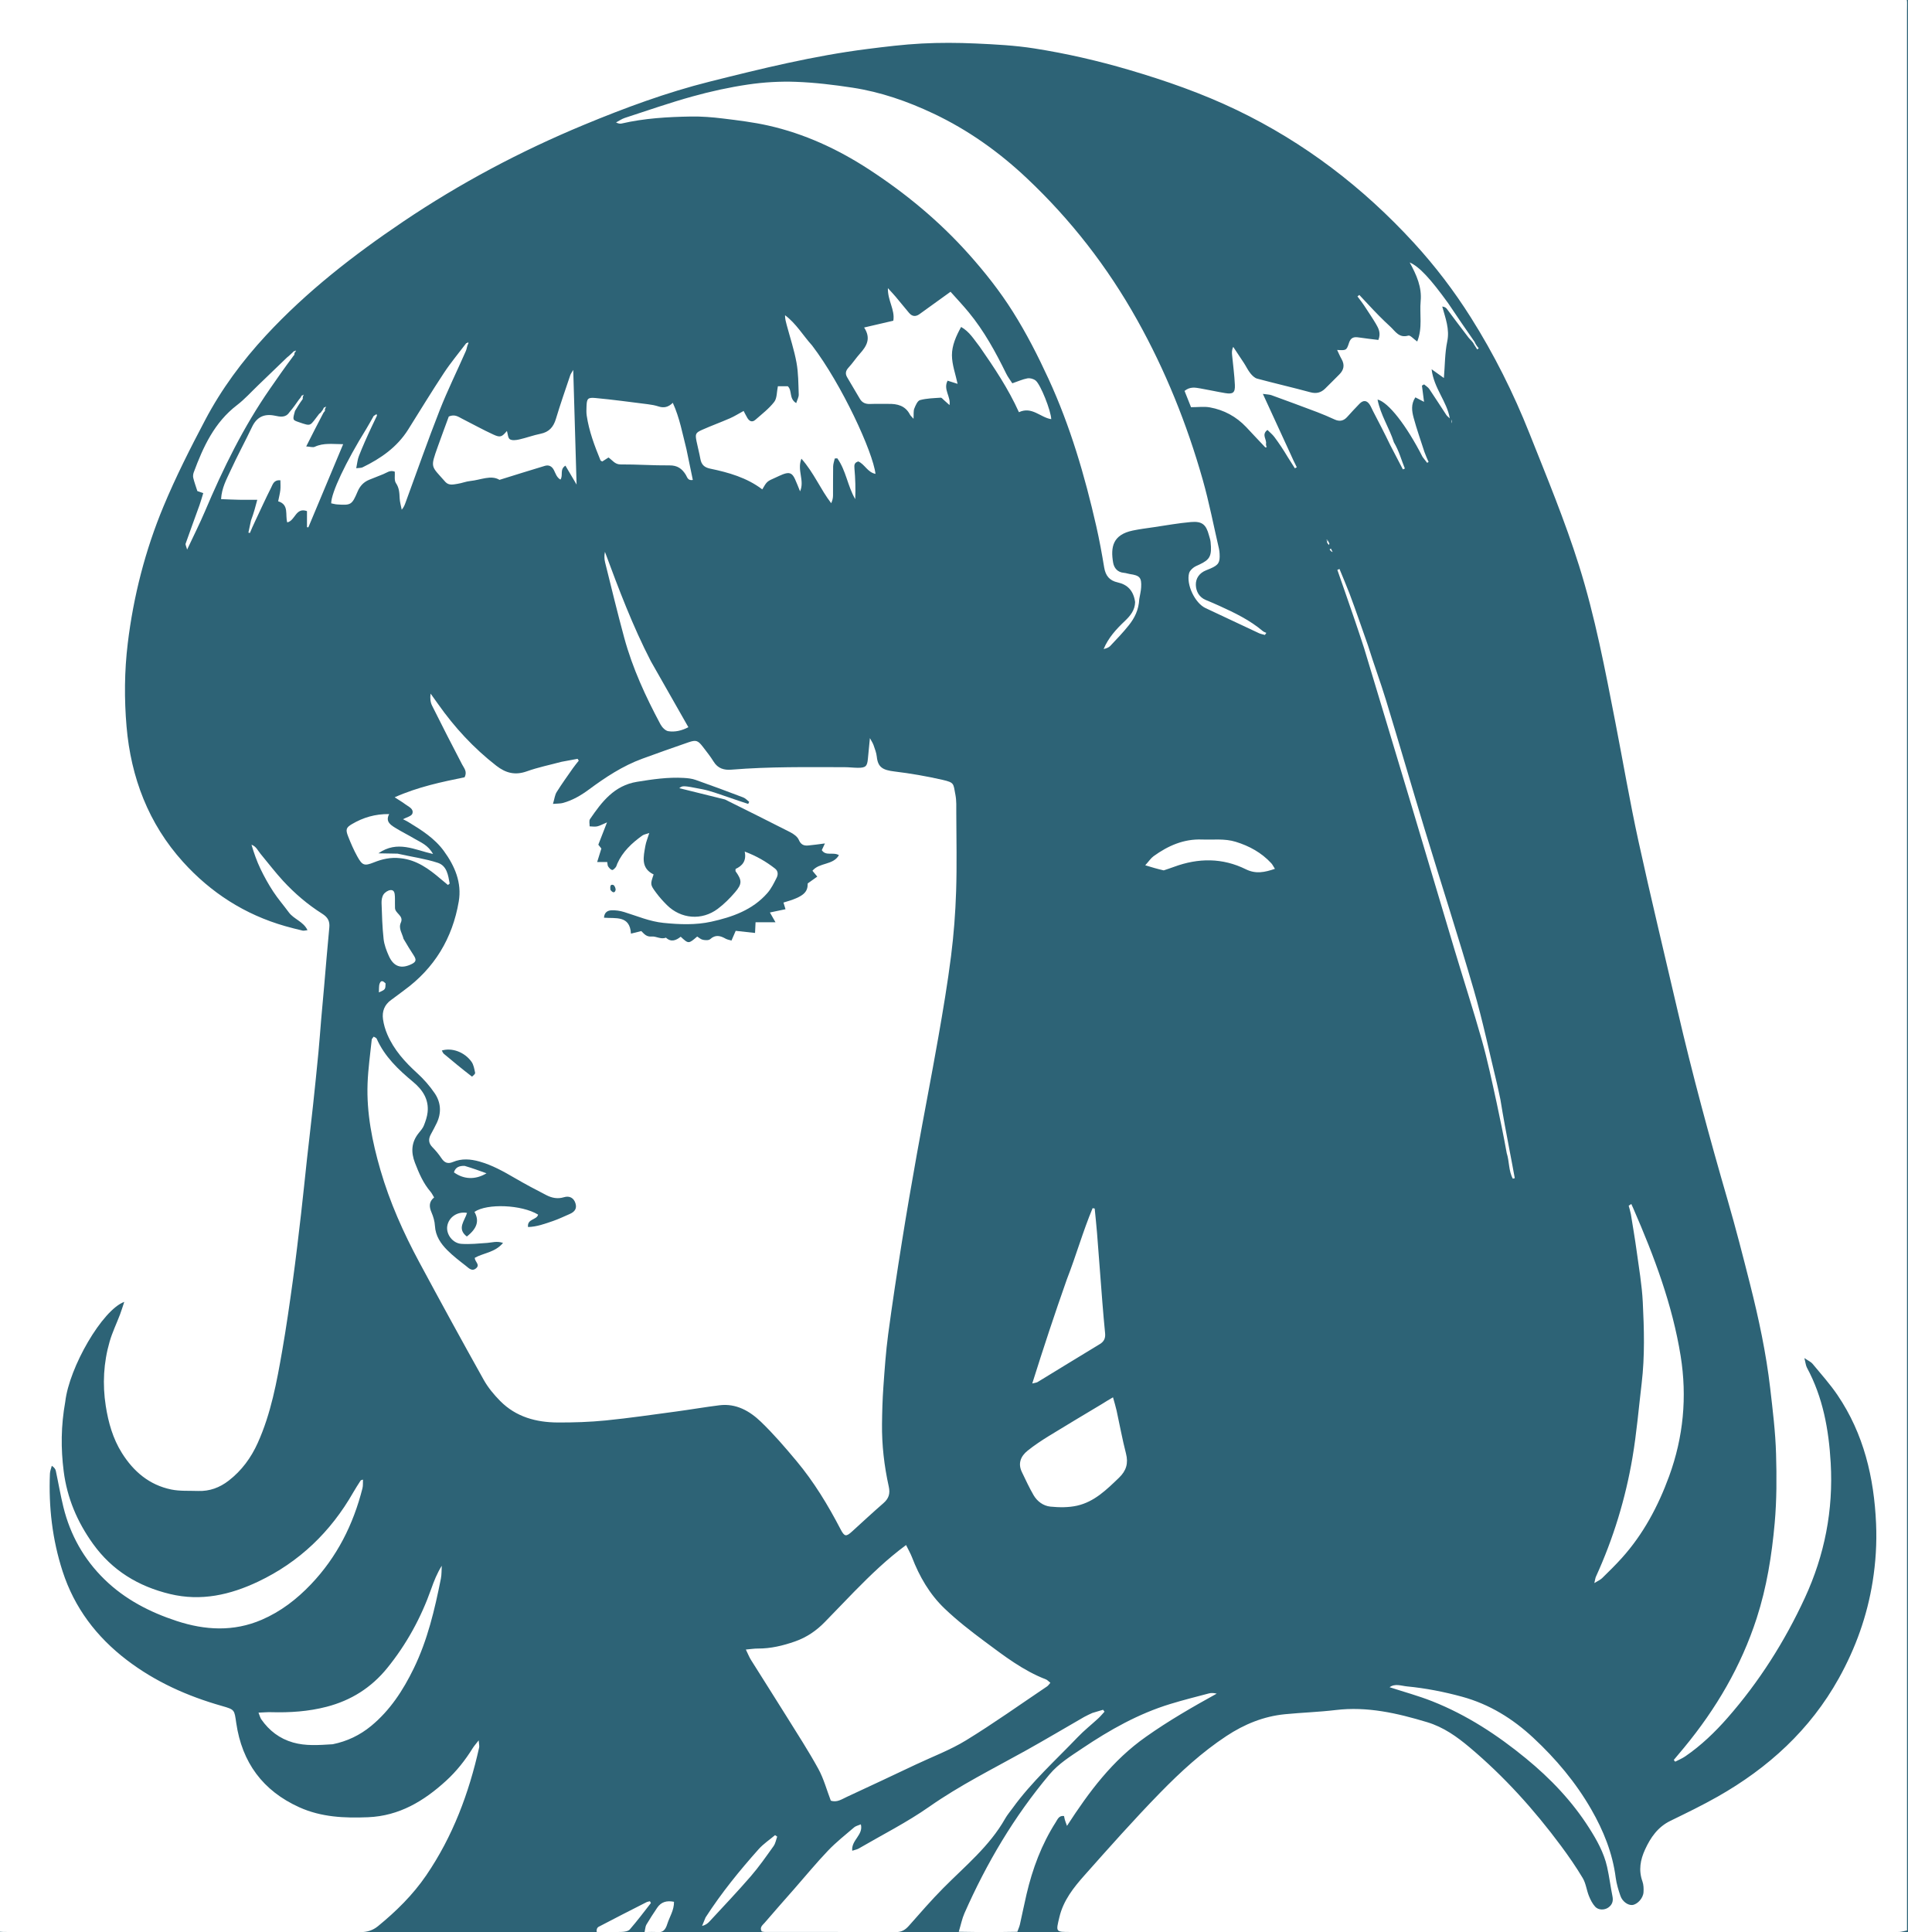
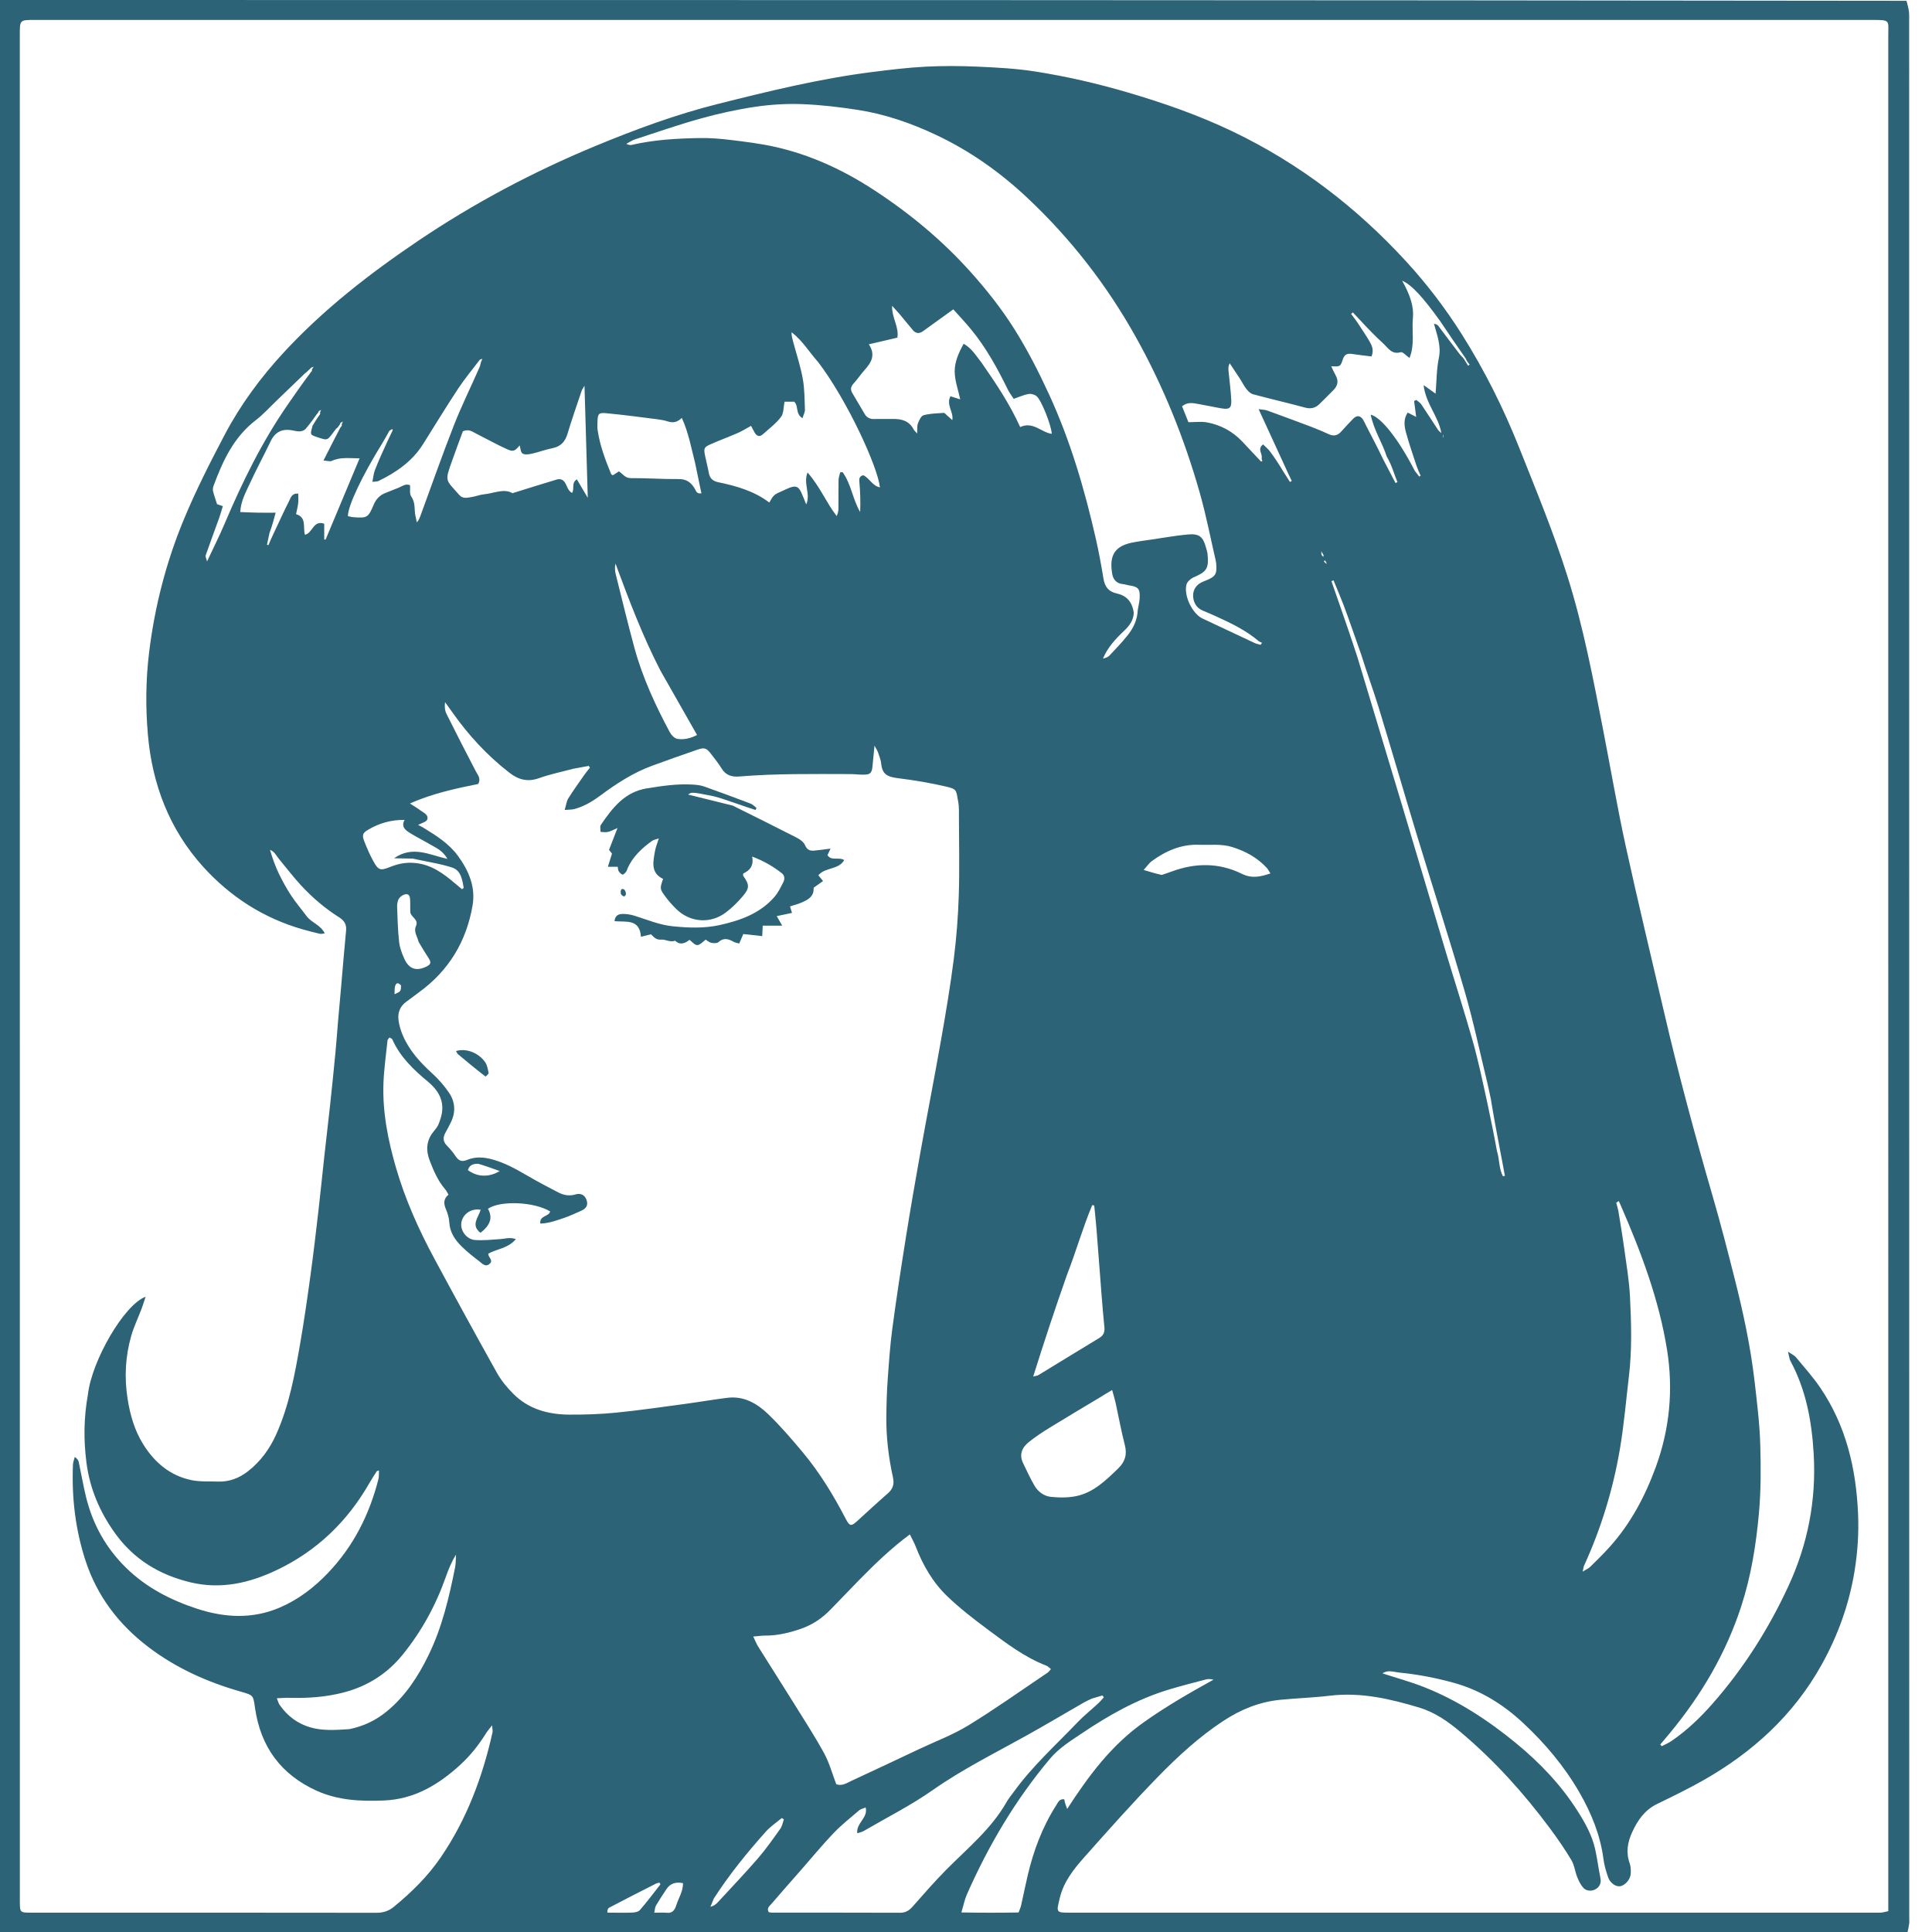
- <svg xmlns="http://www.w3.org/2000/svg" viewBox="5 5 386 391" fill="none">
+ <svg xmlns="http://www.w3.org/2000/svg" viewBox="0 0 400 400" fill="none" preserveAspectRatio="xMidYMid meet">
  <path d="M394.95 400C263.309 400 131.668 400 0 400C0 266.704 0 133.407 0 0C131.509 0 263.045 -1.21271e-08 394.723 0.169C395.007 1.252 395.271 2.165 395.271 3.078C395.29 134.397 395.289 265.716 395.289 397.034C395.289 397.441 395.33 397.853 395.279 398.254C395.204 398.84 395.063 399.418 394.95 400ZM64.441 76.101C64.295 76.259 64.148 76.417 63.807 76.715C63.643 76.879 63.479 77.044 63.083 77.348C61.137 79.222 59.196 81.101 57.246 82.97C55.831 84.326 54.51 85.807 52.963 86.991C48.398 90.485 46.132 95.409 44.217 100.578C44.087 100.927 44.029 101.364 44.114 101.718C44.325 102.588 44.639 103.434 44.941 104.382C45.202 104.473 45.609 104.614 46.136 104.796C45.861 105.684 45.653 106.459 45.383 107.211C44.451 109.812 43.485 112.402 42.572 115.01C42.49 115.242 42.701 115.577 42.87 116.227C44.17 113.452 45.415 110.998 46.486 108.47C50.154 99.814 54.272 91.404 59.652 83.662C61.116 81.555 62.571 79.444 64.197 77.288C64.27 77.194 64.308 77.087 64.558 76.821C64.581 76.567 64.603 76.313 64.804 76.182C64.844 76.091 64.884 76.001 64.924 75.91C64.836 75.975 64.747 76.04 64.441 76.101ZM66.04 85.071C65.95 85.275 65.859 85.478 65.534 85.826C64.961 86.648 64.389 87.469 63.544 88.471C62.777 89.597 61.675 89.345 60.627 89.127C58.479 88.681 56.976 89.379 56.014 91.397C54.592 94.378 53.013 97.284 51.638 100.285C50.845 102.016 49.875 103.729 49.74 106.015C51.044 106.063 52.219 106.122 53.395 106.143C54.553 106.164 55.713 106.148 57.067 106.148C56.728 107.445 56.377 108.793 55.796 110.342C55.621 111.16 55.446 111.977 55.271 112.795C55.373 112.817 55.476 112.839 55.579 112.862C55.884 112.132 56.188 111.403 56.657 110.437C57.724 108.178 58.752 105.9 59.881 103.673C60.203 103.038 60.419 102.077 61.75 102.205C61.75 102.893 61.805 103.538 61.736 104.17C61.656 104.892 61.465 105.602 61.297 106.452C63.566 107.132 62.678 109.205 63.134 110.721C64.775 110.375 64.807 107.623 67.129 108.436C67.129 109.545 67.129 110.619 67.129 111.693C67.221 111.704 67.314 111.714 67.406 111.725C69.73 106.173 72.054 100.621 74.451 94.896C72.364 94.894 70.505 94.582 68.7 95.423C68.32 95.599 67.764 95.397 66.971 95.35C68.172 92.974 69.198 90.944 70.36 88.734C70.426 88.597 70.491 88.461 70.762 88.162C70.75 87.926 70.738 87.69 70.892 87.554C70.922 87.449 70.952 87.344 70.982 87.239C70.907 87.325 70.832 87.411 70.532 87.501C70.465 87.693 70.398 87.885 70.116 88.215C70.036 88.359 69.956 88.503 69.606 88.744C67.624 91.245 68.15 91.35 65.457 90.428C64.192 89.995 64.196 89.983 64.708 88.15C65.157 87.406 65.606 86.661 66.271 85.75C66.264 85.502 66.256 85.255 66.386 85.094C66.418 85.011 66.451 84.929 66.483 84.846C66.413 84.913 66.343 84.981 66.04 85.071ZM273.661 114.94C273.758 115.057 273.854 115.173 273.951 115.29C273.983 115.18 274.068 115.048 274.035 114.963C273.972 114.803 273.841 114.669 273.712 114.356C273.635 114.287 273.558 114.218 273.482 114.149C273.49 114.351 273.498 114.553 273.661 114.94ZM80.63 89.178C80.187 89.972 79.743 90.766 79.139 91.784C74.968 98.518 72.014 104.76 72.03 106.862C72.414 106.937 72.804 107.056 73.201 107.084C76.052 107.284 76.221 107.188 77.385 104.459C77.861 103.34 78.615 102.539 79.741 102.087C80.679 101.711 81.614 101.329 82.556 100.964C83.274 100.686 83.92 100.066 84.9 100.459C84.957 101.238 84.748 102.201 85.129 102.762C85.801 103.749 85.833 104.739 85.883 105.819C85.919 106.603 86.156 107.377 86.304 108.156C86.763 107.625 86.927 107.123 87.109 106.628C89.386 100.427 91.565 94.188 93.98 88.042C95.58 83.967 97.53 80.031 99.29 76.018C99.503 75.534 99.505 74.957 99.782 74.551C99.782 74.438 99.783 74.326 99.783 74.213C99.734 74.298 99.685 74.384 99.353 74.461C97.847 76.453 96.234 78.373 94.86 80.453C92.366 84.23 90.013 88.099 87.606 91.933C85.367 95.501 82.067 97.787 78.367 99.584C78.092 99.717 77.734 99.678 77.097 99.76C77.293 98.822 77.349 98.029 77.626 97.321C78.385 95.373 79.237 93.461 80.225 91.358C80.559 90.67 80.894 89.982 81.301 89.094C81.263 88.993 81.225 88.893 81.187 88.792C81.087 88.887 80.986 88.982 80.63 89.178ZM309.938 238.369C310.487 240.053 310.301 241.956 311.175 243.542C311.306 243.508 311.437 243.474 311.568 243.44C311.238 241.636 310.908 239.831 310.489 237.681C309.866 234.409 309.244 231.137 308.665 227.546C308.422 226.428 308.204 225.304 307.934 224.192C306.405 217.904 305.081 211.555 303.277 205.346C300.114 194.46 296.626 183.67 293.329 172.822C290.68 164.108 288.153 155.356 285.49 146.646C284.385 143.034 283.065 139.489 281.851 135.603C281.228 133.825 280.611 132.044 279.98 130.269C279.372 128.556 278.778 126.837 278.127 125.141C277.483 123.466 276.775 121.815 276.095 120.153C275.95 120.212 275.805 120.27 275.659 120.329C276.185 121.837 276.712 123.345 277.236 124.854C278.517 128.538 279.796 132.222 281.086 136.213C284.202 146.549 287.33 156.881 290.43 167.222C293.434 177.241 296.397 187.273 299.401 197.292C301.223 203.366 303.174 209.403 304.903 215.502C306.059 219.583 306.927 223.745 307.904 228.201C308.597 231.479 309.29 234.756 309.938 238.369ZM303.328 74.72C303.542 75.054 303.755 75.387 303.969 75.721C304.072 75.642 304.175 75.562 304.278 75.482C303.99 75.144 303.703 74.806 303.431 74.176C301.684 71.661 299.938 69.147 298.097 66.377C294.538 61.448 292.257 58.965 290.301 58.113C291.72 60.703 292.781 63.13 292.521 65.922C292.273 68.585 292.952 71.345 291.825 74.116C291.074 73.594 290.413 72.802 290.023 72.918C288.139 73.482 287.383 72.023 286.365 71.093C284.824 69.687 283.365 68.19 281.779 66.476C281.222 65.881 280.666 65.287 280.109 64.693C279.983 64.791 279.856 64.889 279.73 64.986C280.294 65.726 280.857 66.466 281.502 67.471C282.159 68.492 282.848 69.494 283.462 70.54C284.002 71.459 284.513 72.418 283.962 73.797C282.647 73.633 281.326 73.497 280.014 73.294C279.031 73.142 278.379 73.275 278.016 74.401C277.514 75.958 277.419 75.927 275.613 75.822C275.935 76.49 276.189 77.102 276.515 77.673C277.184 78.848 276.988 79.864 276.05 80.79C275.086 81.743 274.146 82.721 273.171 83.662C272.334 84.471 271.405 84.714 270.207 84.389C266.63 83.419 263.015 82.591 259.435 81.63C258.912 81.489 258.417 80.996 258.058 80.546C257.556 79.918 257.208 79.168 256.767 78.487C256.052 77.384 255.315 76.295 254.588 75.2C254.272 75.863 254.31 76.365 254.359 76.865C254.553 78.875 254.83 80.881 254.92 82.895C254.99 84.48 254.535 84.815 252.964 84.557C251.303 84.285 249.66 83.906 248.001 83.623C246.957 83.446 245.877 83.189 244.735 84.112C245.187 85.248 245.646 86.4 246.048 87.41C247.493 87.41 248.706 87.237 249.852 87.444C252.716 87.961 255.194 89.307 257.213 91.431C258.467 92.75 259.687 94.101 261.09 95.555C261.186 95.534 261.283 95.512 261.379 95.49C261.31 95.383 261.242 95.276 261.215 94.844C261.444 93.964 260.222 92.972 261.513 92.011C262.006 92.506 262.529 92.923 262.916 93.44C263.846 94.684 264.712 95.976 265.633 97.526C266.111 98.277 266.588 99.028 267.066 99.779C267.194 99.707 267.323 99.634 267.452 99.562C266.99 98.634 266.528 97.706 266.003 96.492C264.253 92.687 262.503 88.882 260.586 84.714C261.479 84.844 261.931 84.835 262.327 84.979C265.423 86.104 268.514 87.243 271.595 88.41C272.788 88.862 273.961 89.373 275.122 89.902C276.113 90.354 276.926 90.189 277.651 89.385C278.462 88.485 279.284 87.595 280.128 86.727C280.92 85.912 281.652 85.992 282.247 86.949C282.494 87.348 282.667 87.793 282.885 88.211C284.031 90.414 285.18 92.616 286.377 95.106C287.226 96.736 288.075 98.367 288.923 99.997C289.057 99.938 289.191 99.879 289.325 99.821C288.621 98.142 288.198 96.357 287.105 94.517C286.189 91.614 284.411 89.018 283.797 85.858C285.983 86.394 289.616 91.031 292.918 97.491C293.224 97.883 293.529 98.275 293.835 98.668C293.932 98.607 294.029 98.547 294.126 98.486C293.864 97.912 293.601 97.338 293.284 96.466C292.544 94.158 291.723 91.872 291.096 89.534C290.744 88.218 290.522 86.796 291.451 85.417C292.042 85.723 292.542 85.981 293.205 86.325C293.046 85.094 292.912 84.067 292.779 83.04C292.924 82.957 293.069 82.874 293.214 82.792C293.571 83.102 294.014 83.354 294.27 83.733C295.445 85.464 296.559 87.236 297.716 88.979C297.893 89.246 298.181 89.44 298.418 89.668C297.838 86.222 295.207 83.633 294.735 79.727C295.716 80.428 296.332 80.868 297.223 81.503C297.442 78.863 297.415 76.436 297.898 74.115C298.42 71.603 297.537 69.398 296.888 67.036C297.263 67.104 297.461 67.139 297.765 67.433C299.247 69.405 300.713 71.388 302.222 73.338C302.554 73.766 303.038 74.076 303.328 74.72ZM86.084 178.689C89.327 179.034 91.811 180.847 94.182 182.879C94.667 183.295 95.164 183.696 95.656 184.104C95.773 184.007 95.89 183.911 96.007 183.815C95.71 182.149 95.45 180.227 93.62 179.621C91.096 178.785 88.412 178.433 85.452 177.763C84.304 177.742 83.156 177.722 81.582 177.695C85.453 175.011 88.866 176.986 92.64 177.832C91.619 176.011 90.186 175.504 88.949 174.772C87.617 173.982 86.221 173.3 84.909 172.481C83.963 171.889 82.988 171.21 83.764 169.753C80.921 169.715 78.505 170.451 76.263 171.762C75.043 172.475 74.909 172.879 75.457 174.275C75.997 175.651 76.587 177.02 77.302 178.311C78.33 180.168 78.736 180.303 80.685 179.527C82.337 178.869 84.01 178.454 86.084 178.689ZM335.545 249.531C335.414 249.241 335.283 248.951 335.151 248.662C334.975 248.78 334.799 248.899 334.622 249.018C334.756 249.47 334.89 249.921 335.062 250.709C335.452 253.171 335.886 255.626 336.221 258.095C336.693 261.564 337.3 265.033 337.475 268.521C337.748 273.986 337.9 279.471 337.251 284.932C336.654 289.948 336.234 294.996 335.39 299.971C333.975 308.317 331.513 316.378 327.99 324.096C327.863 324.375 327.836 324.7 327.67 325.386C328.416 324.92 328.903 324.722 329.25 324.381C330.603 323.054 331.961 321.727 333.228 320.319C337.586 315.476 340.585 309.835 342.81 303.75C345.701 295.844 346.467 287.684 345.139 279.424C343.478 269.095 339.824 259.359 335.545 249.531ZM235.571 126.233C235.703 125.437 235.911 124.646 235.953 123.846C236.058 121.874 235.67 121.467 233.652 121.174C233.255 121.116 232.868 120.958 232.471 120.929C231.163 120.832 230.464 119.939 230.279 118.853C229.744 115.707 230.214 113.222 234.246 112.373C235.628 112.082 237.036 111.91 238.435 111.704C240.967 111.333 243.491 110.868 246.036 110.648C248.285 110.453 249.097 111.167 249.665 113.296C249.787 113.752 249.956 114.206 250.004 114.67C250.297 117.52 249.876 118.258 247.731 119.259C247.302 119.459 246.841 119.632 246.483 119.925C246.14 120.205 245.765 120.586 245.656 120.991C245.036 123.278 246.836 127.053 248.969 128.058C252.572 129.756 256.174 131.456 259.785 133.139C260.163 133.316 260.592 133.383 260.998 133.501C261.094 133.363 261.19 133.224 261.286 133.086C261.045 132.965 260.769 132.885 260.568 132.715C257.957 130.504 254.914 129.038 251.835 127.636C250.913 127.217 249.984 126.814 249.047 126.431C247.679 125.872 247.064 124.682 247.021 123.392C246.977 122.05 247.742 120.955 249.091 120.422C249.405 120.298 249.718 120.173 250.026 120.037C251.62 119.332 251.929 118.827 251.829 117.062C251.81 116.725 251.778 116.384 251.702 116.056C250.623 111.395 249.719 106.685 248.415 102.088C245.217 90.808 240.87 79.99 235.133 69.73C229.143 59.017 221.724 49.462 212.795 41.048C207.139 35.719 200.9 31.282 193.862 27.959C188.642 25.495 183.234 23.615 177.532 22.742C173.744 22.162 169.914 21.701 166.089 21.561C162.866 21.443 159.59 21.635 156.399 22.105C152.61 22.663 148.839 23.494 145.147 24.518C140.534 25.797 136.004 27.379 131.45 28.864C130.825 29.068 130.265 29.47 129.675 29.78C130.13 30.009 130.481 30.073 130.8 29.999C135.422 28.931 140.13 28.66 144.844 28.581C146.995 28.545 149.163 28.718 151.3 28.98C154.368 29.356 157.454 29.73 160.464 30.406C167.791 32.051 174.524 35.163 180.802 39.245C188.26 44.093 195.069 49.731 201.009 56.372C204.301 60.051 207.358 63.914 209.997 68.105C212.741 72.463 215.068 77.026 217.219 81.701C221.618 91.261 224.545 101.287 226.873 111.509C227.5 114.263 228.008 117.048 228.469 119.835C228.743 121.493 229.524 122.501 231.208 122.869C233.17 123.299 234.411 124.524 234.731 126.85C234.698 128.471 233.773 129.615 232.676 130.657C230.94 132.305 229.322 134.042 228.36 136.353C228.871 136.234 229.375 136.068 229.696 135.73C230.993 134.36 232.305 132.993 233.475 131.517C234.612 130.082 235.459 128.468 235.571 126.233ZM18.209 288.675C19.011 281.699 25.706 270.097 30.15 268.476C29.816 269.473 29.58 270.262 29.288 271.03C28.594 272.857 27.733 274.633 27.191 276.503C25.955 280.772 25.72 285.143 26.405 289.535C26.929 292.892 27.838 296.133 29.669 299.053C32.032 302.822 35.231 305.529 39.645 306.444C41.403 306.809 43.266 306.677 45.083 306.743C47.407 306.828 49.448 306.073 51.281 304.656C53.915 302.621 55.813 300.02 57.167 297.015C59.855 291.051 61.015 284.667 62.127 278.287C62.947 273.576 63.623 268.838 64.275 264.1C64.89 259.628 65.41 255.143 65.931 250.659C66.359 246.979 66.718 243.291 67.124 239.607C67.522 235.991 67.957 232.378 68.346 228.761C68.736 225.144 69.105 221.525 69.453 217.904C69.666 215.687 69.817 213.465 70.007 211.246C70.198 209.032 70.407 206.819 70.601 204.605C70.948 200.641 71.261 196.674 71.648 192.714C71.775 191.41 71.325 190.625 70.201 189.915C67.274 188.067 64.643 185.817 62.297 183.275C60.696 181.541 59.27 179.646 57.754 177.833C57.197 177.166 56.851 176.288 55.897 175.955C56.403 177.655 56.975 179.3 57.725 180.858C58.486 182.438 59.344 183.984 60.305 185.449C61.266 186.914 62.424 188.247 63.465 189.661C64.473 191.03 66.385 191.481 67.233 193.246C66.773 193.294 66.492 193.395 66.248 193.337C65.067 193.06 63.89 192.763 62.723 192.431C54.567 190.107 47.67 185.667 42.037 179.429C35.048 171.689 31.497 162.334 30.613 152.044C30.133 146.46 30.176 140.829 30.854 135.219C32.012 125.638 34.395 116.362 38.089 107.484C40.577 101.506 43.518 95.698 46.543 89.966C49.837 83.724 54.034 78.055 58.832 72.878C67.066 63.993 76.575 56.607 86.579 49.86C98.102 42.088 110.327 35.599 123.172 30.269C131.48 26.821 139.9 23.711 148.63 21.52C159.159 18.876 169.706 16.29 180.499 14.921C184.174 14.456 187.861 14.001 191.557 13.808C195.184 13.618 198.834 13.639 202.463 13.801C206.435 13.979 210.432 14.19 214.352 14.806C220.813 15.821 227.191 17.288 233.478 19.136C240.942 21.331 248.268 23.887 255.287 27.258C268.993 33.843 280.842 42.92 291.109 54.107C295.42 58.803 299.27 63.853 302.669 69.237C307.372 76.686 311.292 84.536 314.547 92.728C318.063 101.576 321.713 110.371 324.571 119.469C327.836 129.861 329.851 140.537 331.929 151.201C333.489 159.207 334.856 167.254 336.597 175.219C339.102 186.689 341.869 198.101 344.522 209.538C347.512 222.43 350.97 235.196 354.658 247.905C356.294 253.544 357.754 259.235 359.192 264.929C360.943 271.86 362.441 278.851 363.263 285.961C363.773 290.379 364.325 294.812 364.449 299.25C364.579 303.907 364.592 308.571 364.171 313.248C363.582 319.801 362.558 326.226 360.53 332.488C357.383 342.208 352.31 350.843 345.831 358.691C345.143 359.524 344.444 360.348 343.75 361.177C343.844 361.295 343.938 361.414 344.033 361.532C344.714 361.176 345.44 360.885 346.07 360.454C349.275 358.259 352.068 355.577 354.611 352.678C361.029 345.362 366.196 337.21 370.277 328.379C374.282 319.712 376.057 310.618 375.507 301.056C375.119 294.31 373.939 287.797 370.693 281.777C370.465 281.354 370.433 280.826 370.183 279.847C371.013 280.415 371.518 280.622 371.824 280.994C373.545 283.077 375.367 285.099 376.879 287.329C382.2 295.173 384.285 304.042 384.691 313.369C384.861 317.285 384.619 321.186 383.997 325.084C382.886 332.045 380.553 338.546 377.139 344.676C371.344 355.084 362.881 362.79 352.62 368.61C349.508 370.376 346.276 371.936 343.058 373.507C340.525 374.744 339.062 376.856 337.937 379.304C336.977 381.391 336.596 383.502 337.403 385.757C337.645 386.433 337.669 387.228 337.622 387.957C337.544 389.179 336.383 390.422 335.367 390.534C334.501 390.63 333.357 389.856 332.954 388.696C332.536 387.491 332.157 386.244 331.994 384.986C331.352 380.005 329.503 375.453 327.034 371.16C323.909 365.726 319.898 360.958 315.32 356.698C311.163 352.83 306.441 349.895 300.885 348.379C297.229 347.381 293.539 346.662 289.771 346.297C288.566 346.18 287.345 345.659 286.235 346.461C289.124 347.403 292.066 348.196 294.881 349.311C301.857 352.074 308.066 356.139 313.85 360.885C318.795 364.942 323.166 369.519 326.61 374.932C328.175 377.39 329.601 379.935 330.25 382.807C330.694 384.774 330.936 386.786 331.338 388.764C331.54 389.755 331.292 390.502 330.482 391.062C329.72 391.589 328.513 391.604 327.853 390.893C327.287 390.282 326.884 389.473 326.568 388.687C326.095 387.511 325.963 386.159 325.328 385.095C323.979 382.835 322.472 380.658 320.901 378.542C315.482 371.245 309.426 364.525 302.462 358.66C299.871 356.478 297.163 354.539 293.818 353.532C287.77 351.712 281.715 350.311 275.32 351.079C271.91 351.488 268.465 351.59 265.046 351.927C260.721 352.352 256.82 353.958 253.206 356.343C248.263 359.603 243.919 363.595 239.815 367.796C234.526 373.211 229.495 378.884 224.466 384.547C222.275 387.014 220.21 389.612 219.407 392.981C218.682 396.017 218.599 395.997 221.685 395.997C277.14 395.997 332.595 395.997 388.05 395.997C388.524 395.997 389.002 396.032 389.472 395.986C389.919 395.942 390.357 395.811 390.95 395.687C390.95 394.715 390.95 393.843 390.95 392.971C390.95 264.389 390.95 135.808 390.948 7.226C390.948 4.255 391.401 4.129 387.856 4.129C261.015 4.139 134.174 4.139 7.333 4.13C4.05 4.13 4.101 4.057 4.101 7.357C4.11 135.802 4.109 264.248 4.109 392.694C4.109 393.033 4.107 393.372 4.109 393.711C4.124 395.957 4.15 395.995 6.376 395.995C30.24 395.998 54.103 395.987 77.966 396.022C79.343 396.024 80.471 395.661 81.506 394.814C85.188 391.802 88.556 388.496 91.254 384.545C96.634 376.667 99.905 367.917 101.97 358.668C102.042 358.344 101.932 357.979 101.878 357.216C101.286 357.982 100.932 358.368 100.661 358.805C99.153 361.234 97.399 363.459 95.286 365.392C90.792 369.504 85.798 372.513 79.488 372.772C74.718 372.968 70.034 372.771 65.58 370.761C58.184 367.423 53.986 361.685 52.816 353.726C52.418 351.02 52.548 351.003 49.892 350.247C42.943 348.269 36.443 345.371 30.664 340.957C24.53 336.272 20.062 330.392 17.67 323.01C15.586 316.577 14.825 309.964 15.105 303.224C15.128 302.692 15.354 302.169 15.485 301.642C15.998 301.996 16.223 302.326 16.3 302.687C16.823 305.122 17.235 307.583 17.83 310C19.22 315.642 21.967 320.552 26.128 324.62C30.277 328.676 35.304 331.268 40.76 333.059C46.51 334.945 52.279 335.26 57.965 332.812C61.806 331.158 65.051 328.661 67.936 325.632C73.203 320.103 76.498 313.543 78.356 306.203C78.493 305.66 78.429 305.066 78.461 304.441C78.212 304.538 78.042 304.548 77.987 304.632C77.475 305.427 76.956 306.22 76.487 307.041C71.924 315.022 65.572 321.134 57.266 325.079C51.616 327.762 45.722 329.12 39.412 327.6C32.984 326.051 27.705 322.85 23.809 317.426C20.632 313.003 18.574 308.155 17.888 302.742C17.308 298.158 17.326 293.586 18.209 288.675ZM118.653 159.171C116.308 159.801 113.91 160.284 111.631 161.1C109.258 161.95 107.364 161.461 105.437 159.963C100.855 156.399 96.977 152.197 93.646 147.466C93.153 146.765 92.648 146.071 92.148 145.375C92.016 146.299 92.1 147.117 92.444 147.806C94.432 151.796 96.462 155.766 98.528 159.716C98.934 160.492 99.599 161.142 99.031 162.303C94.452 163.25 89.73 164.198 84.873 166.354C85.823 166.972 86.434 167.321 86.989 167.744C87.662 168.256 88.789 168.665 88.457 169.662C88.284 170.182 87.243 170.413 86.561 170.793C86.84 170.939 87.257 171.131 87.646 171.367C90.31 172.987 92.953 174.65 94.829 177.222C97.049 180.263 98.496 183.63 97.844 187.449C96.574 194.896 92.925 200.957 86.765 205.431C85.89 206.066 85.046 206.744 84.163 207.368C82.799 208.332 82.297 209.694 82.514 211.265C82.659 212.32 82.972 213.383 83.394 214.363C84.731 217.471 86.935 219.913 89.418 222.172C90.751 223.385 91.978 224.777 92.986 226.269C94.23 228.109 94.375 230.193 93.399 232.261C93.024 233.056 92.592 233.824 92.179 234.6C91.676 235.544 91.725 236.372 92.522 237.179C93.183 237.848 93.796 238.586 94.319 239.368C94.933 240.286 95.573 240.625 96.685 240.157C98.43 239.423 100.22 239.558 102.04 240.071C104.612 240.795 106.894 242.076 109.177 243.405C111.278 244.629 113.427 245.773 115.592 246.882C116.688 247.443 117.858 247.684 119.124 247.298C120.272 246.948 121.123 247.446 121.458 248.5C121.782 249.522 121.41 250.216 120.262 250.709C119.151 251.186 118.058 251.722 116.916 252.111C115.296 252.663 113.675 253.277 111.867 253.328C111.647 251.633 113.634 251.934 113.906 250.816C110.598 248.801 103.562 248.508 101.025 250.264C102.035 252.055 101.584 253.6 99.48 255.247C97.39 253.651 99.077 252.035 99.519 250.466C97.567 250.121 95.787 251.346 95.514 253.169C95.273 254.783 96.598 256.612 98.375 256.731C100.112 256.849 101.876 256.665 103.623 256.54C104.582 256.472 105.533 256.114 106.81 256.542C105.167 258.503 102.822 258.565 101.08 259.564C101.103 260.362 102.199 260.924 101.38 261.654C100.524 262.416 99.859 261.626 99.261 261.162C97.982 260.169 96.687 259.176 95.546 258.034C94.198 256.686 93.142 255.145 93.026 253.096C92.974 252.171 92.698 251.218 92.328 250.364C91.819 249.192 91.811 248.186 92.858 247.34C92.573 246.877 92.405 246.498 92.145 246.197C90.661 244.475 89.795 242.433 88.986 240.344C88.141 238.161 88.242 236.15 89.76 234.285C90.143 233.814 90.567 233.333 90.786 232.783C91.129 231.922 91.442 231.013 91.54 230.1C91.823 227.485 90.519 225.543 88.615 223.961C85.627 221.479 82.842 218.845 81.231 215.204C81.15 215.021 80.844 214.937 80.63 214.798C80.45 215.058 80.252 215.215 80.234 215.39C79.93 218.34 79.503 221.287 79.392 224.246C79.168 230.24 80.328 236.051 81.993 241.787C83.888 248.311 86.641 254.469 89.845 260.429C94.133 268.405 98.478 276.351 102.898 284.255C103.773 285.82 104.971 287.259 106.238 288.54C109.421 291.759 113.504 292.862 117.881 292.883C121.119 292.898 124.373 292.793 127.593 292.472C132.345 291.999 137.075 291.303 141.81 290.668C144.746 290.274 147.668 289.764 150.608 289.4C153.987 288.982 156.727 290.56 159 292.743C161.569 295.212 163.907 297.94 166.197 300.679C169.724 304.899 172.565 309.585 175.101 314.459C175.911 316.014 176.229 316.054 177.46 314.93C179.557 313.015 181.644 311.087 183.783 309.221C184.861 308.281 185.197 307.313 184.871 305.84C183.951 301.685 183.459 297.458 183.507 293.191C183.535 290.694 183.605 288.192 183.783 285.701C184.037 282.136 184.281 278.563 184.754 275.024C185.592 268.749 186.551 262.489 187.549 256.236C188.494 250.318 189.512 244.41 190.571 238.511C191.976 230.682 193.506 222.875 194.882 215.042C195.848 209.538 196.778 204.021 197.48 198.479C198.03 194.134 198.363 189.747 198.505 185.37C198.677 180.086 198.555 174.793 198.539 169.503C198.536 168.286 198.594 167.04 198.365 165.858C197.925 163.591 198.204 163.386 195.765 162.828C192.553 162.092 189.289 161.527 186.018 161.131C183.665 160.846 182.674 160.297 182.449 158.131C182.367 157.337 182.054 156.561 181.794 155.795C181.658 155.398 181.407 155.041 181.056 154.38C180.896 156.019 180.764 157.288 180.65 158.559C180.512 160.088 180.196 160.397 178.613 160.387C177.735 160.381 176.857 160.267 175.979 160.265C168.333 160.25 160.684 160.138 153.052 160.764C151.529 160.89 150.282 160.531 149.418 159.126C148.783 158.092 148.015 157.137 147.275 156.171C146.261 154.848 145.885 154.698 144.342 155.228C141.216 156.302 138.102 157.41 134.998 158.546C131.019 160.003 127.52 162.314 124.144 164.815C122.55 165.995 120.865 166.965 118.955 167.497C118.422 167.645 117.839 167.611 116.913 167.693C117.225 166.649 117.295 165.885 117.657 165.305C118.692 163.649 119.838 162.061 120.957 160.459C121.323 159.934 121.741 159.446 122.135 158.941C122.056 158.818 121.977 158.694 121.898 158.57C120.929 158.756 119.961 158.941 118.653 159.171ZM177.888 327.114C175.91 329.157 173.929 331.199 171.953 333.244C170.233 335.024 168.228 336.384 165.893 337.2C163.464 338.049 160.977 338.651 158.372 338.633C157.677 338.628 156.981 338.744 155.948 338.834C156.399 339.758 156.635 340.373 156.978 340.921C159.38 344.76 161.824 348.574 164.216 352.419C166.394 355.92 168.645 359.384 170.625 362.996C171.713 364.981 172.308 367.237 173.141 369.412C174.371 369.848 175.37 369.125 176.376 368.66C181.039 366.51 185.679 364.31 190.324 362.119C193.745 360.505 197.335 359.161 200.541 357.194C206.123 353.77 211.469 349.959 216.906 346.299C217.151 346.135 217.32 345.857 217.58 345.569C217.203 345.273 216.973 344.99 216.678 344.876C212.068 343.103 208.202 340.112 204.301 337.214C201.486 335.123 198.696 332.953 196.166 330.534C193.155 327.656 191.076 324.074 189.578 320.17C189.277 319.387 188.848 318.653 188.376 317.685C184.493 320.555 181.256 323.691 177.888 327.114ZM226.076 351.671C225.527 351.936 224.96 352.167 224.434 352.47C220.452 354.757 216.507 357.111 212.494 359.343C205.946 362.986 199.243 366.317 193.067 370.647C188.548 373.815 183.566 376.323 178.781 379.111C178.463 379.296 178.072 379.358 177.482 379.555C177.243 377.408 179.782 376.36 179.223 374.212C178.696 374.441 178.2 374.535 177.868 374.82C176.075 376.355 174.208 377.827 172.584 379.528C170.209 382.017 168.02 384.682 165.751 387.27C163.748 389.555 161.726 391.825 159.753 394.134C159.356 394.599 158.666 395.057 159.159 395.887C159.351 395.922 159.549 395.988 159.747 395.988C168.62 395.995 177.493 395.983 186.366 396.016C187.504 396.02 188.241 395.541 188.959 394.729C191.24 392.15 193.498 389.54 195.92 387.098C200.341 382.639 205.263 378.643 208.423 373.059C208.853 372.299 209.434 371.625 209.949 370.913C213.774 365.624 218.62 361.269 223.098 356.581C224.401 355.217 225.896 354.038 227.285 352.754C227.733 352.34 228.122 351.861 228.538 351.412C228.44 351.283 228.341 351.153 228.243 351.024C227.621 351.214 226.998 351.404 226.076 351.671ZM169.356 74.92C167.527 72.902 166.142 70.483 163.879 68.794C163.872 69.518 164.048 70.139 164.215 70.763C164.895 73.302 165.731 75.813 166.202 78.391C166.587 80.499 166.573 82.685 166.651 84.839C166.67 85.361 166.352 85.895 166.142 86.579C164.632 85.67 165.384 84.075 164.442 83.172C163.795 83.172 163.078 83.172 162.432 83.172C162.192 84.314 162.274 85.581 161.692 86.335C160.636 87.704 159.204 88.79 157.891 89.951C157.213 90.55 156.641 90.248 156.235 89.549C155.944 89.048 155.688 88.526 155.499 88.169C154.463 88.731 153.628 89.263 152.732 89.654C150.875 90.465 148.966 91.157 147.116 91.98C145.75 92.588 145.674 92.824 145.971 94.321C146.208 95.51 146.532 96.682 146.746 97.874C146.951 99.017 147.533 99.595 148.712 99.84C152.47 100.62 156.144 101.666 159.274 104.042C160.216 102.419 160.216 102.42 161.978 101.645C162.472 101.427 162.954 101.178 163.458 100.987C164.743 100.5 165.315 100.716 165.881 101.93C166.238 102.695 166.531 103.49 166.921 104.439C167.895 102.233 166.254 100.197 167.195 97.829C169.73 100.685 171.05 104.024 173.223 106.841C173.479 106.288 173.586 105.789 173.591 105.288C173.612 103.323 173.576 101.356 173.616 99.391C173.627 98.856 173.831 98.325 173.947 97.793C174.116 97.779 174.285 97.766 174.454 97.753C176.235 100.222 176.536 103.387 178.088 106.014C178.171 103.911 178.111 101.845 177.925 99.79C177.86 99.07 177.925 98.611 178.716 98.391C180.009 98.955 180.592 100.606 182.186 100.904C181.687 96.531 175.39 82.832 169.356 74.92ZM236.945 356.479C241.5 353.251 246.332 350.474 251.244 347.759C250.681 347.623 250.162 347.585 249.685 347.71C247.076 348.395 244.46 349.058 241.88 349.844C235.417 351.812 229.605 355.092 224.03 358.84C221.673 360.424 219.253 361.91 217.389 364.128C210.245 372.626 204.66 382.077 200.19 392.208C199.715 393.285 199.486 394.471 199.04 395.949C203.239 396.033 207.057 396.024 210.891 395.958C211.106 395.362 211.31 394.935 211.412 394.485C211.874 392.447 212.28 390.395 212.756 388.36C213.964 383.194 215.796 378.276 218.667 373.783C219.056 373.175 219.314 372.388 220.347 372.528C220.399 372.778 220.438 373.041 220.512 373.295C220.597 373.589 220.712 373.874 220.941 374.524C225.43 367.602 230.121 361.268 236.945 356.479ZM203.276 75.172C206.207 79.382 209.056 83.643 211.216 88.421C213.863 87.185 215.562 89.505 217.756 89.83C217.703 88.148 215.61 82.813 214.594 82.008C214.177 81.677 213.462 81.477 212.946 81.57C211.97 81.746 211.039 82.176 209.878 82.573C209.477 81.947 208.986 81.32 208.643 80.62C206.492 76.24 204.163 71.969 201.044 68.188C199.813 66.696 198.48 65.289 197.374 64.046C195.121 65.671 193.105 67.128 191.085 68.579C190.3 69.142 189.586 69.057 188.965 68.308C188.061 67.216 187.165 66.117 186.252 65.033C185.842 64.546 185.4 64.088 184.697 63.314C184.639 65.869 186.167 67.681 185.793 69.908C183.863 70.357 181.994 70.792 179.886 71.282C181.337 73.492 180.397 75.046 179.054 76.547C178.244 77.453 177.573 78.483 176.749 79.373C176.149 80.021 176.014 80.618 176.461 81.37C177.324 82.822 178.173 84.283 179.036 85.735C179.499 86.512 180.192 86.792 181.092 86.756C182.31 86.707 183.532 86.767 184.751 86.739C186.614 86.696 188.234 87.098 189.171 88.925C189.279 89.136 189.485 89.297 189.885 89.755C189.941 88.816 189.843 88.189 190.044 87.679C190.297 87.035 190.692 86.11 191.206 85.97C192.547 85.607 193.984 85.584 195.387 85.484C195.586 85.47 195.816 85.776 196.018 85.951C196.369 86.254 196.71 86.569 197.165 86.979C197.47 85.246 195.844 83.836 196.781 82.042C197.467 82.259 198.123 82.467 198.804 82.683C198.389 80.73 197.665 78.807 197.659 76.881C197.654 74.927 198.488 73.021 199.517 71.168C201.229 72.147 202.068 73.634 203.276 75.172ZM227.892 289.22C224.361 291.343 220.813 293.439 217.305 295.6C215.813 296.52 214.339 297.493 212.974 298.589C211.597 299.693 210.967 301.152 211.811 302.908C212.568 304.483 213.301 306.077 214.177 307.585C214.919 308.865 216.169 309.77 217.592 309.911C219.375 310.087 221.26 310.109 222.993 309.718C226.485 308.93 228.976 306.465 231.475 304.06C232.937 302.652 233.398 301.149 232.88 299.152C232.136 296.286 231.617 293.361 230.98 290.466C230.799 289.643 230.542 288.838 230.256 287.79C229.388 288.3 228.762 288.668 227.892 289.22ZM95.151 102.549C95.879 103.313 96.783 103.039 97.625 102.912C98.489 102.781 99.325 102.428 100.189 102.344C102.281 102.14 104.368 101.063 106.091 102.113C109.365 101.098 112.31 100.166 115.27 99.281C116.075 99.041 116.7 99.355 117.104 100.143C117.448 100.814 117.655 101.616 118.424 102.062C119.034 101.179 118.207 100.028 119.432 99.237C120.154 100.46 120.859 101.654 121.692 103.066C121.462 95.199 121.243 87.715 121.014 79.861C120.706 80.402 120.511 80.645 120.418 80.922C119.432 83.866 118.399 86.796 117.51 89.768C117.014 91.429 116.118 92.442 114.38 92.792C112.929 93.084 111.527 93.614 110.08 93.939C109.464 94.077 108.648 94.188 108.186 93.895C107.793 93.645 107.777 92.8 107.594 92.218C106.572 93.421 106.277 93.599 104.874 92.958C102.727 91.977 100.663 90.818 98.553 89.756C97.789 89.372 97.058 88.762 95.83 89.292C95.134 91.192 94.355 93.266 93.614 95.355C92.032 99.81 92.221 99.201 95.151 102.549ZM72.324 358.004C75.229 357.418 77.827 356.184 80.113 354.299C83.948 351.136 86.579 347.087 88.732 342.667C91.541 336.901 92.981 330.727 94.226 324.493C94.395 323.643 94.351 322.751 94.406 321.878C93.456 323.405 92.84 324.957 92.284 326.531C90.214 332.386 87.285 337.756 83.365 342.585C80.141 346.558 76.055 349.133 71.11 350.417C67.412 351.377 63.661 351.621 59.866 351.514C59.09 351.492 58.311 351.567 57.316 351.606C57.58 352.254 57.666 352.655 57.883 352.964C59.484 355.258 61.585 356.87 64.306 357.648C66.832 358.37 69.399 358.187 72.324 358.004ZM143.921 95.882C143.122 92.779 142.568 89.6 141.165 86.524C140.24 87.429 139.336 87.604 138.28 87.259C137.581 87.03 136.84 86.899 136.107 86.807C132.567 86.362 129.031 85.878 125.48 85.548C123.93 85.404 123.757 85.701 123.702 87.272C123.68 87.88 123.653 88.5 123.741 89.099C124.207 92.259 125.329 95.223 126.53 98.159C126.569 98.254 126.735 98.298 126.89 98.397C127.297 98.136 127.725 97.862 128.151 97.588C128.987 98.171 129.45 98.999 130.602 98.991C133.903 98.967 137.206 99.219 140.507 99.186C142.094 99.169 143.041 99.856 143.799 101.094C144.091 101.572 144.193 102.317 145.218 102.136C144.81 100.154 144.404 98.184 143.921 95.882ZM220.902 263.955C218.471 270.843 216.179 277.776 213.915 284.99C214.496 284.84 214.777 284.831 214.986 284.704C219.194 282.144 223.386 279.558 227.602 277.011C228.477 276.483 228.75 275.78 228.656 274.815C228.452 272.738 228.267 270.658 228.104 268.577C227.734 263.883 227.391 259.186 227.02 254.491C226.89 252.853 226.707 251.218 226.549 249.582C226.409 249.558 226.268 249.534 226.128 249.509C224.189 254.136 222.833 258.985 220.902 263.955ZM136.727 138.827C133.045 131.704 130.223 124.219 127.428 116.682C127.283 117.425 127.293 118.131 127.459 118.798C128.729 123.897 129.959 129.007 131.337 134.077C133.011 140.232 135.676 145.994 138.675 151.6C138.99 152.189 139.653 152.883 140.242 152.977C141.623 153.197 143.004 152.858 144.318 152.173C141.801 147.748 139.339 143.42 136.727 138.827ZM240.523 181.148C241.221 180.909 241.924 180.683 242.617 180.427C247.526 178.617 252.412 178.589 257.137 180.923C259.166 181.925 260.948 181.541 263.026 180.837C262.707 180.34 262.543 179.978 262.288 179.702C260.309 177.563 257.861 176.216 255.09 175.363C252.829 174.667 250.526 174.989 248.24 174.902C244.552 174.762 241.386 176.172 238.478 178.269C237.922 178.671 237.524 179.293 236.779 180.116C238.18 180.541 239.183 180.846 240.523 181.148ZM86.663 194.99C86.418 193.907 85.59 192.911 86.129 191.711C86.77 190.286 84.906 189.867 84.942 188.69C84.952 188.352 84.932 188.012 84.93 187.673C84.927 187.266 84.946 186.859 84.923 186.453C84.889 185.835 84.838 185.07 84.038 185.135C83.532 185.177 82.91 185.586 82.621 186.018C82.31 186.483 82.203 187.172 82.222 187.756C82.302 190.184 82.369 192.619 82.635 195.031C82.765 196.21 83.213 197.391 83.706 198.487C84.683 200.658 86.22 201.145 88.331 200.099C89.218 199.659 89.307 199.239 88.73 198.351C88.068 197.333 87.422 196.304 86.663 194.99ZM147.794 393.057C147.559 393.63 147.324 394.203 147.089 394.776C147.809 394.594 148.231 394.262 148.59 393.872C151.384 390.844 154.232 387.862 156.927 384.748C158.601 382.815 160.071 380.701 161.561 378.616C161.945 378.077 162.057 377.343 162.294 376.699C162.151 376.598 162.007 376.497 161.864 376.396C160.747 377.338 159.497 378.164 158.535 379.244C154.716 383.533 151.081 387.975 147.794 393.057ZM125.773 395.992C127.456 395.997 129.141 396.043 130.822 395.983C131.387 395.963 132.144 395.848 132.468 395.475C133.955 393.763 135.322 391.946 136.72 390.156C136.75 390.117 136.625 389.956 136.534 389.774C136.303 389.838 136.039 389.868 135.816 389.981C132.588 391.622 129.359 393.26 126.154 394.946C125.833 395.115 125.674 395.59 125.773 395.992ZM140.065 394.328C140.528 392.898 141.43 391.593 141.408 389.887C139.934 389.594 138.8 389.906 137.992 391.113C137.243 392.232 136.5 393.358 135.817 394.518C135.607 394.874 135.605 395.351 135.453 396.006C136.471 396.006 137.275 395.944 138.064 396.021C139.153 396.128 139.682 395.587 140.065 394.328ZM99.032 240.95C98.025 240.927 97.189 241.169 96.873 242.264C98.852 243.696 101.189 243.817 103.461 242.453C101.959 241.907 100.656 241.433 99.032 240.95ZM83.037 204.025C82.621 203.596 82.132 203.255 81.837 204.053C81.65 204.557 81.73 205.16 81.681 205.842C83 205.259 83 205.259 83.037 204.025ZM274.705 116.721C274.588 116.488 274.472 116.256 274.355 116.024C274.268 116.077 274.181 116.13 274.094 116.183C274.242 116.407 274.389 116.631 274.705 116.721ZM298.745 89.905C298.759 90.153 298.772 90.401 298.786 90.649C298.851 90.475 298.915 90.301 298.745 89.905Z" fill="#2D6376" />
  <path d="M273.506 114.755C273.498 114.553 273.49 114.351 273.482 114.149C273.558 114.218 273.635 114.287 273.638 114.469C273.564 114.582 273.506 114.755 273.506 114.755Z" fill="#2D6376" />
  <path d="M273.136 113.35C273.112 113.365 273.16 113.335 273.136 113.35V113.35Z" fill="#2D6376" />
  <path d="M151.713 166.795C156.123 168.996 160.544 171.175 164.931 173.421C165.61 173.769 166.387 174.317 166.663 174.966C167.07 175.922 167.663 176.186 168.534 176.113C169.599 176.024 170.657 175.857 171.953 175.695C171.693 176.252 171.518 176.627 171.32 177.051C172.141 178.32 173.607 177.366 174.787 178.066C173.605 180.141 170.824 179.507 169.427 181.23C169.725 181.587 170.009 181.928 170.407 182.407C169.734 182.887 169.101 183.338 168.472 183.786C168.469 185.476 167.857 186.455 163.561 187.66C163.685 188.063 163.809 188.468 163.976 189.008C162.904 189.233 161.946 189.434 160.817 189.67C161.183 190.311 161.489 190.845 161.946 191.644C160.508 191.644 159.28 191.644 157.913 191.644C157.877 192.423 157.85 192.987 157.811 193.812C156.513 193.67 155.227 193.529 153.894 193.384C153.6 194.063 153.342 194.659 153.043 195.348C152.606 195.216 152.203 195.165 151.874 194.98C150.798 194.375 149.809 194.088 148.73 195.069C148.431 195.339 147.726 195.292 147.247 195.194C146.821 195.107 146.45 194.747 146.102 194.537C144.352 196.04 144.352 196.04 142.764 194.575C141.849 195.308 140.836 195.752 139.775 194.761C138.763 195.177 137.807 194.452 136.913 194.535C135.798 194.638 135.361 193.982 134.783 193.432C134.089 193.604 133.459 193.761 132.697 193.95C132.477 190.196 129.575 190.924 127.239 190.727C127.31 189.575 128.046 189.26 128.751 189.229C129.6 189.191 130.494 189.325 131.31 189.576C133.946 190.385 136.467 191.491 139.283 191.775C142.538 192.103 145.785 192.23 148.951 191.534C153.203 190.599 157.312 189.163 160.309 185.734C161.092 184.838 161.642 183.716 162.181 182.638C162.486 182.03 162.51 181.296 161.861 180.788C160.061 179.378 158.112 178.241 155.719 177.344C156.116 179.241 155.223 180.236 153.872 180.859C153.872 181.084 153.818 181.254 153.88 181.341C155.172 183.157 155.23 183.862 153.761 185.579C152.715 186.801 151.549 187.966 150.265 188.928C147.032 191.353 142.803 190.989 139.952 188.145C139.188 187.383 138.459 186.572 137.818 185.707C136.567 184.02 136.597 183.998 137.282 181.972C134.63 180.684 135.234 178.381 135.616 176.175C135.751 175.398 136.072 174.653 136.403 173.588C135.773 173.809 135.324 173.866 135.001 174.097C132.892 175.61 131.018 177.346 129.932 179.778C129.823 180.024 129.775 180.317 129.61 180.515C129.412 180.755 129.067 181.119 128.881 181.069C128.569 180.987 128.287 180.652 128.083 180.36C127.947 180.164 127.969 179.859 127.892 179.459C127.279 179.459 126.712 179.459 125.856 179.459C126.176 178.432 126.426 177.631 126.708 176.727C126.543 176.517 126.299 176.209 126.092 175.948C126.629 174.57 127.146 173.24 127.849 171.434C126.887 171.837 126.389 172.133 125.853 172.246C125.368 172.347 124.84 172.248 124.332 172.237C124.347 171.743 124.171 171.119 124.406 170.775C126.791 167.285 129.295 163.977 133.922 163.223C137.065 162.712 140.194 162.249 143.383 162.436C144.184 162.483 145.016 162.566 145.764 162.83C149.001 163.97 152.218 165.168 155.426 166.389C155.874 166.56 156.229 166.974 156.627 167.276C156.559 167.416 156.492 167.556 156.424 167.696C155.109 167.268 153.794 166.84 152.233 166.283C150.384 165.672 148.809 165.058 147.176 164.734C143.153 163.938 143.142 163.992 142.476 164.51C145.501 165.258 148.607 166.027 151.713 166.795Z" fill="#2D6376" />
  <path d="M100.523 222.888C98.521 221.344 96.662 219.813 94.819 218.263C94.64 218.112 94.561 217.842 94.421 217.604C96.468 216.985 99.002 217.906 100.421 219.873C100.86 220.483 100.996 221.339 101.156 222.107C101.202 222.327 100.844 222.631 100.523 222.888Z" fill="#2D6376" />
  <path d="M128.538 185.081C128.482 184.474 128.458 183.885 129.128 184.103C129.381 184.186 129.663 184.856 129.579 185.161C129.407 185.788 128.96 185.67 128.538 185.081Z" fill="#2D6376" />
</svg>
